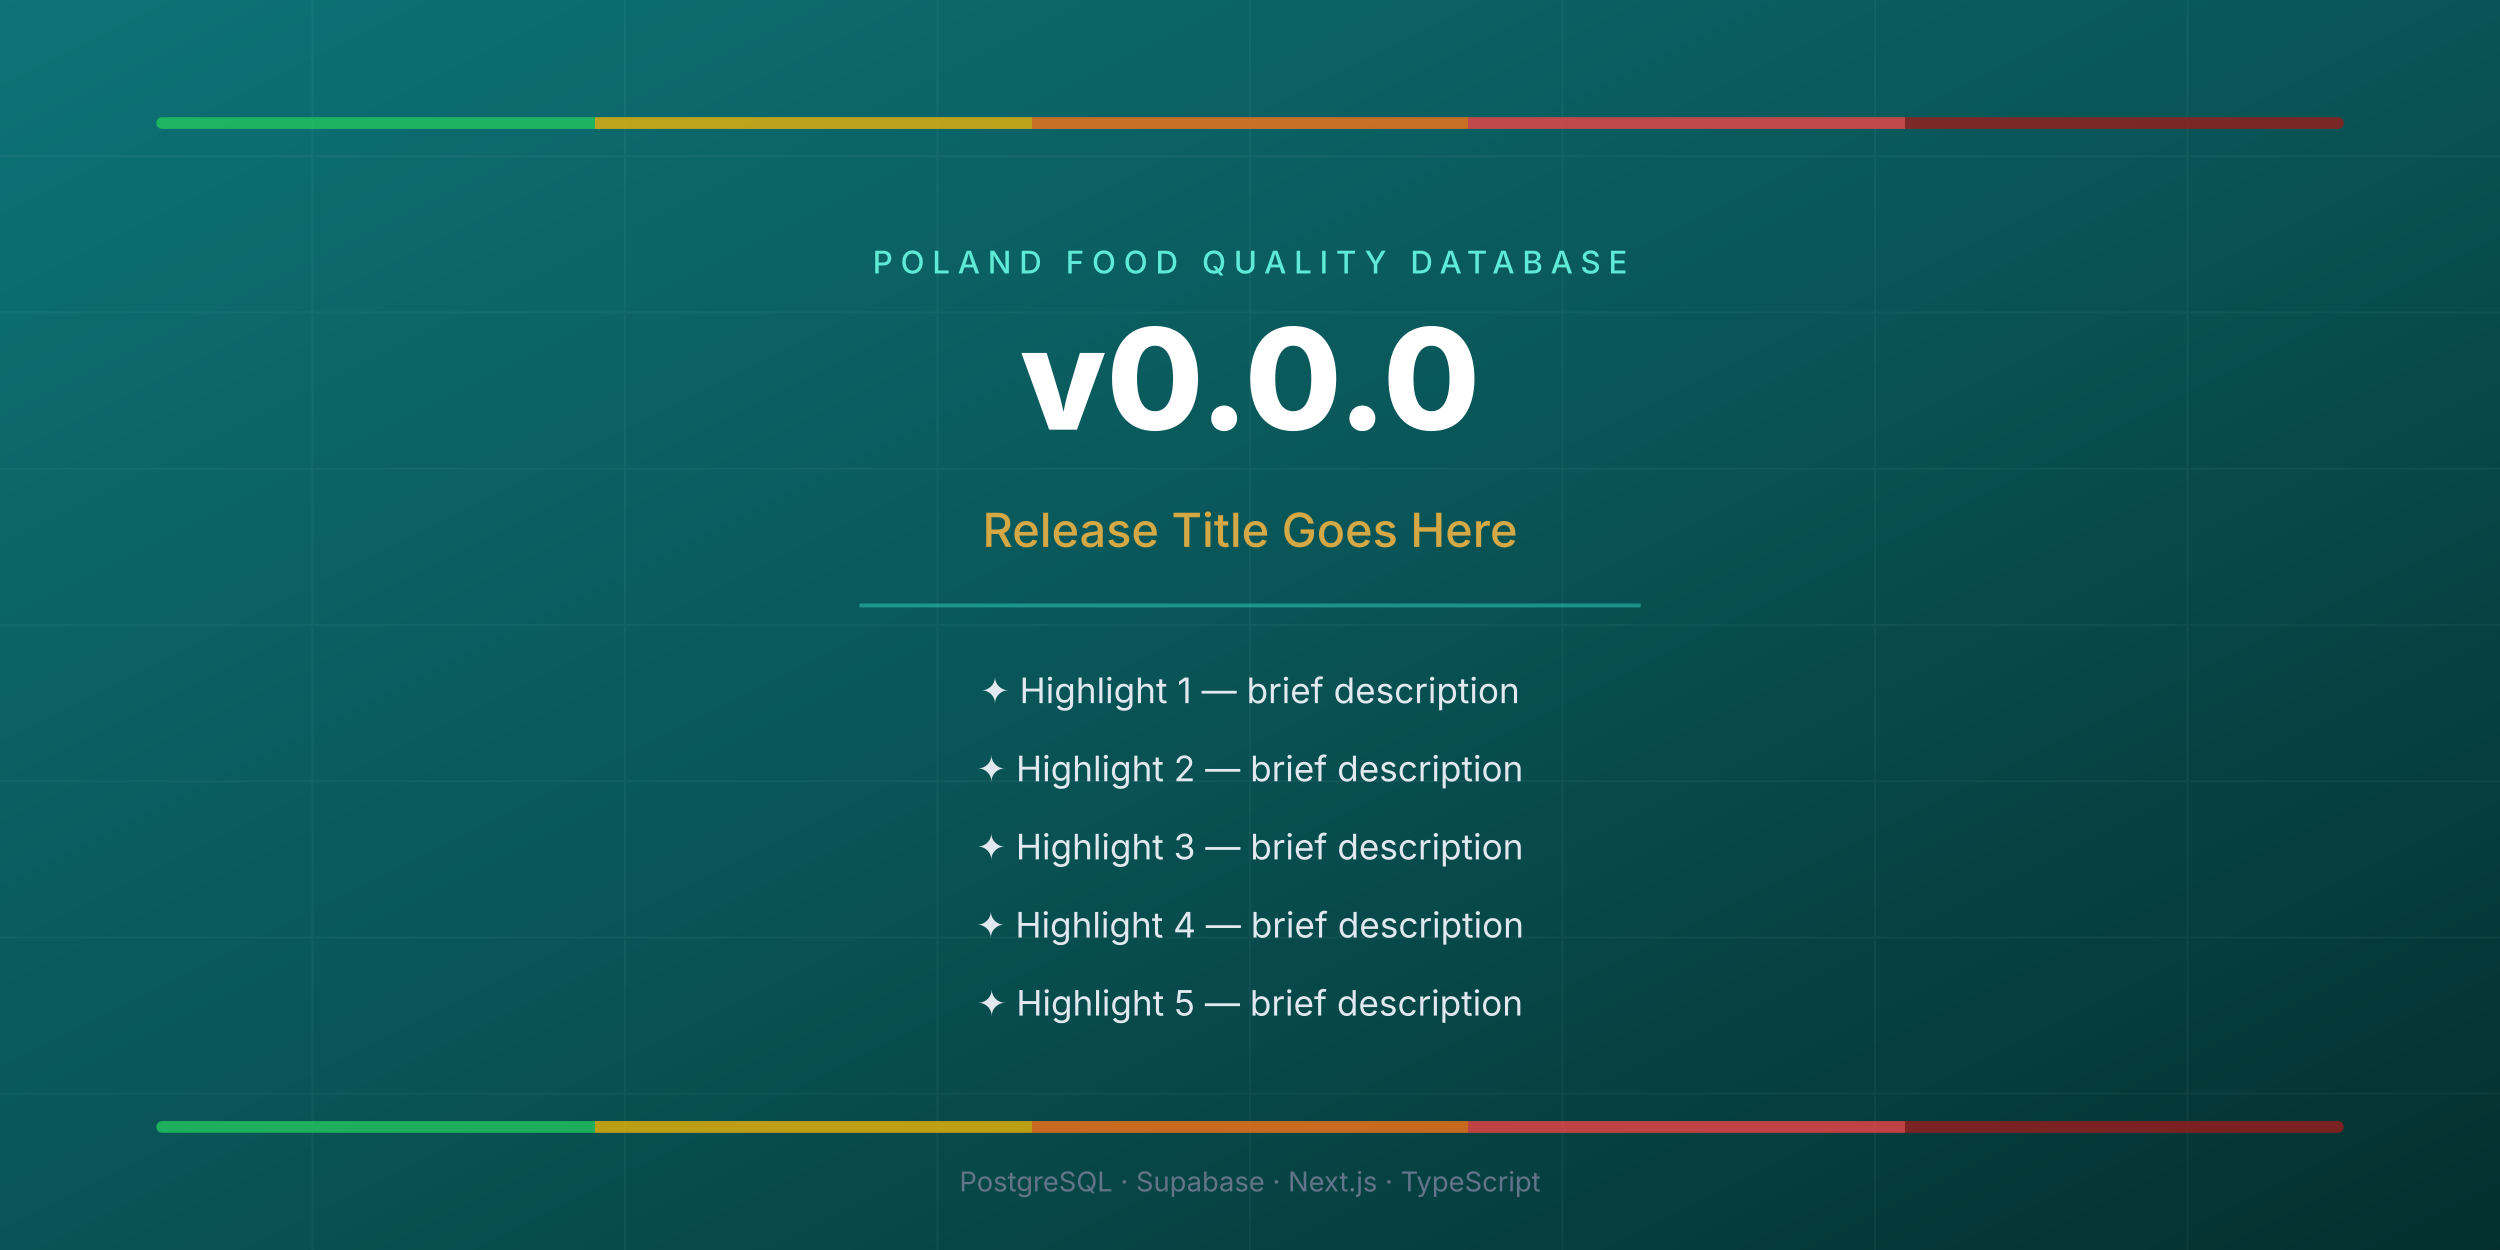
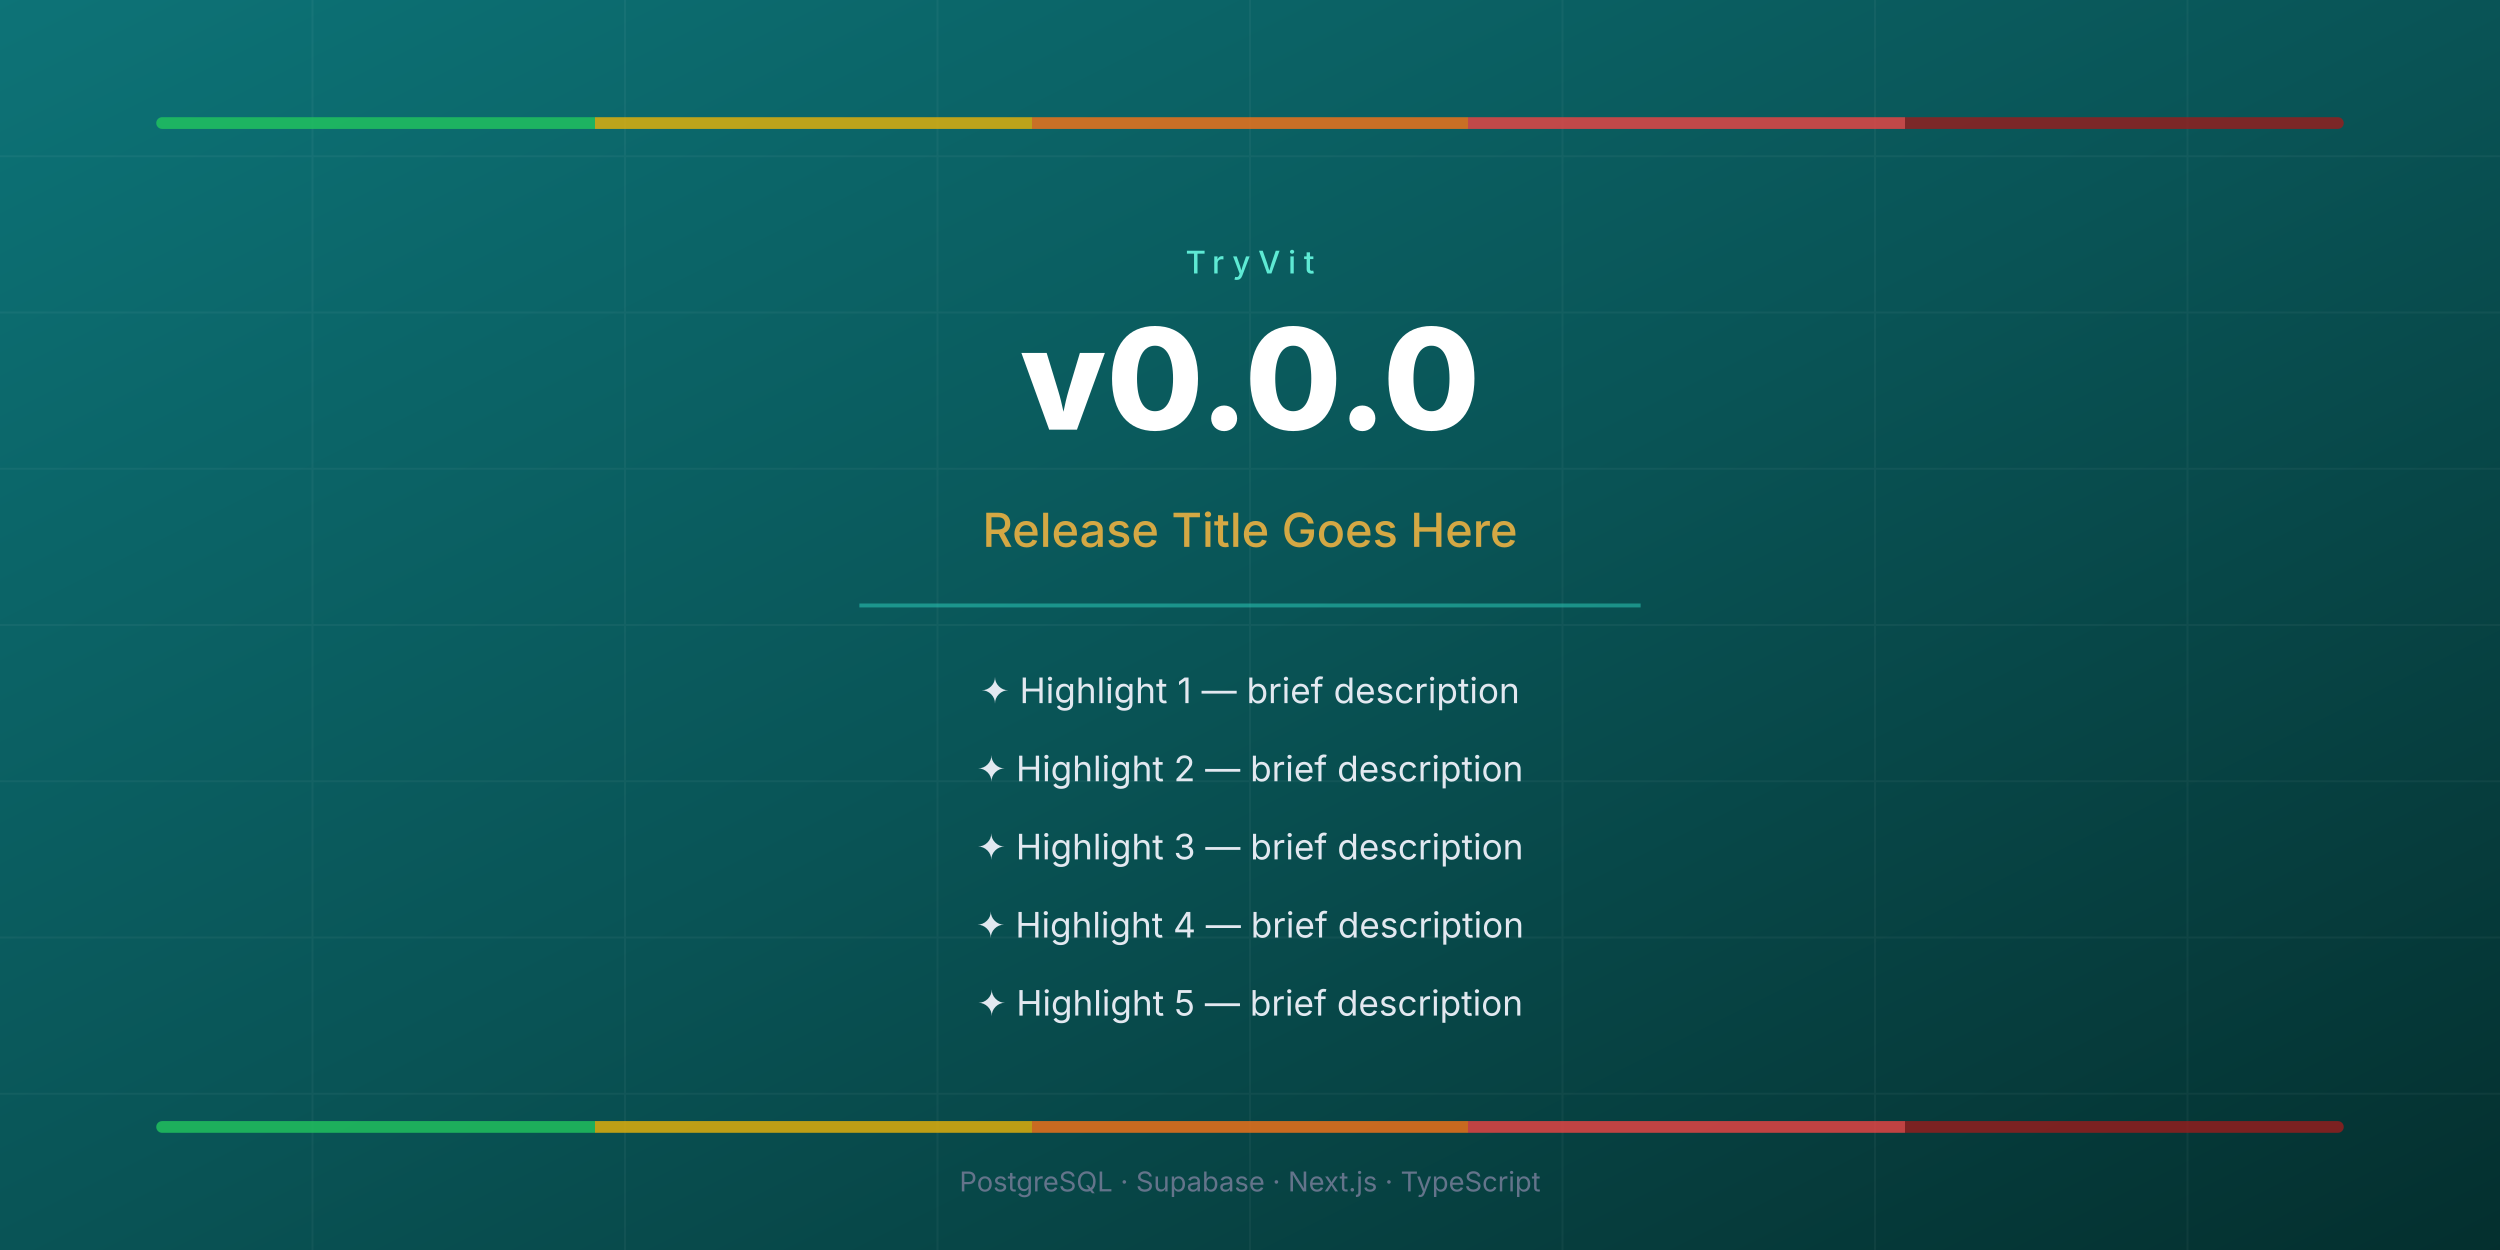
<svg xmlns="http://www.w3.org/2000/svg" viewBox="0 0 1280 640" width="1280" height="640">
  <defs>
    <linearGradient id="bg" x1="0" y1="0" x2="1" y2="1">
      <stop offset="0%" stop-color="#0d7377" />
      <stop offset="50%" stop-color="#095456" />
      <stop offset="100%" stop-color="#042f2e" />
    </linearGradient>
    <linearGradient id="bandGrad" x1="0" y1="0" x2="1" y2="0">
      <stop offset="0%" stop-color="#22c55e" />
      <stop offset="20%" stop-color="#22c55e" />
      <stop offset="20%" stop-color="#eab308" />
      <stop offset="40%" stop-color="#eab308" />
      <stop offset="40%" stop-color="#f97316" />
      <stop offset="60%" stop-color="#f97316" />
      <stop offset="60%" stop-color="#ef4444" />
      <stop offset="80%" stop-color="#ef4444" />
      <stop offset="80%" stop-color="#991b1b" />
      <stop offset="100%" stop-color="#991b1b" />
    </linearGradient>
  </defs>
  <rect width="1280" height="640" fill="url(#bg)" />
  <g opacity="0.04">
    <line x1="0" y1="80" x2="1280" y2="80" stroke="#fff" stroke-width="1" />
    <line x1="0" y1="160" x2="1280" y2="160" stroke="#fff" stroke-width="1" />
    <line x1="0" y1="240" x2="1280" y2="240" stroke="#fff" stroke-width="1" />
    <line x1="0" y1="320" x2="1280" y2="320" stroke="#fff" stroke-width="1" />
    <line x1="0" y1="400" x2="1280" y2="400" stroke="#fff" stroke-width="1" />
    <line x1="0" y1="480" x2="1280" y2="480" stroke="#fff" stroke-width="1" />
    <line x1="0" y1="560" x2="1280" y2="560" stroke="#fff" stroke-width="1" />
    <line x1="160" y1="0" x2="160" y2="640" stroke="#fff" stroke-width="1" />
    <line x1="320" y1="0" x2="320" y2="640" stroke="#fff" stroke-width="1" />
    <line x1="480" y1="0" x2="480" y2="640" stroke="#fff" stroke-width="1" />
    <line x1="640" y1="0" x2="640" y2="640" stroke="#fff" stroke-width="1" />
    <line x1="800" y1="0" x2="800" y2="640" stroke="#fff" stroke-width="1" />
    <line x1="960" y1="0" x2="960" y2="640" stroke="#fff" stroke-width="1" />
    <line x1="1120" y1="0" x2="1120" y2="640" stroke="#fff" stroke-width="1" />
  </g>
  <rect x="80" y="60" width="1120" height="6" rx="3" fill="url(#bandGrad)" opacity="0.8" />
-   <text x="640" y="140" text-anchor="middle" font-family="system-ui,-apple-system,sans-serif" font-size="16" font-weight="500" fill="#5eead4" letter-spacing="4">POLAND FOOD QUALITY DATABASE</text>
+   <text x="640" y="140" text-anchor="middle" font-family="system-ui,-apple-system,sans-serif" font-size="16" font-weight="500" fill="#5eead4" letter-spacing="4">TryVit</text>
  <text x="640" y="220" text-anchor="middle" font-family="system-ui,-apple-system,sans-serif" font-size="72" font-weight="800" fill="#ffffff">v0.0.0</text>
  <text x="640" y="280" text-anchor="middle" font-family="system-ui,-apple-system,sans-serif" font-size="24" font-weight="500" fill="#d4a844">Release Title Goes Here</text>
  <line x1="440" y1="310" x2="840" y2="310" stroke="#2dd4bf" stroke-width="2" opacity="0.5" />
  <text x="640" y="360" text-anchor="middle" font-family="system-ui,-apple-system,sans-serif" font-size="18" fill="#e2e8f0">✦ Highlight 1 — brief description</text>
  <text x="640" y="400" text-anchor="middle" font-family="system-ui,-apple-system,sans-serif" font-size="18" fill="#e2e8f0">✦ Highlight 2 — brief description</text>
  <text x="640" y="440" text-anchor="middle" font-family="system-ui,-apple-system,sans-serif" font-size="18" fill="#e2e8f0">✦ Highlight 3 — brief description</text>
  <text x="640" y="480" text-anchor="middle" font-family="system-ui,-apple-system,sans-serif" font-size="18" fill="#e2e8f0">✦ Highlight 4 — brief description</text>
  <text x="640" y="520" text-anchor="middle" font-family="system-ui,-apple-system,sans-serif" font-size="18" fill="#e2e8f0">✦ Highlight 5 — brief description</text>
  <rect x="80" y="574" width="1120" height="6" rx="3" fill="url(#bandGrad)" opacity="0.8" />
  <text x="640" y="610" text-anchor="middle" font-family="system-ui,-apple-system,sans-serif" font-size="14" fill="#64748b">PostgreSQL · Supabase · Next.js · TypeScript</text>
</svg>
